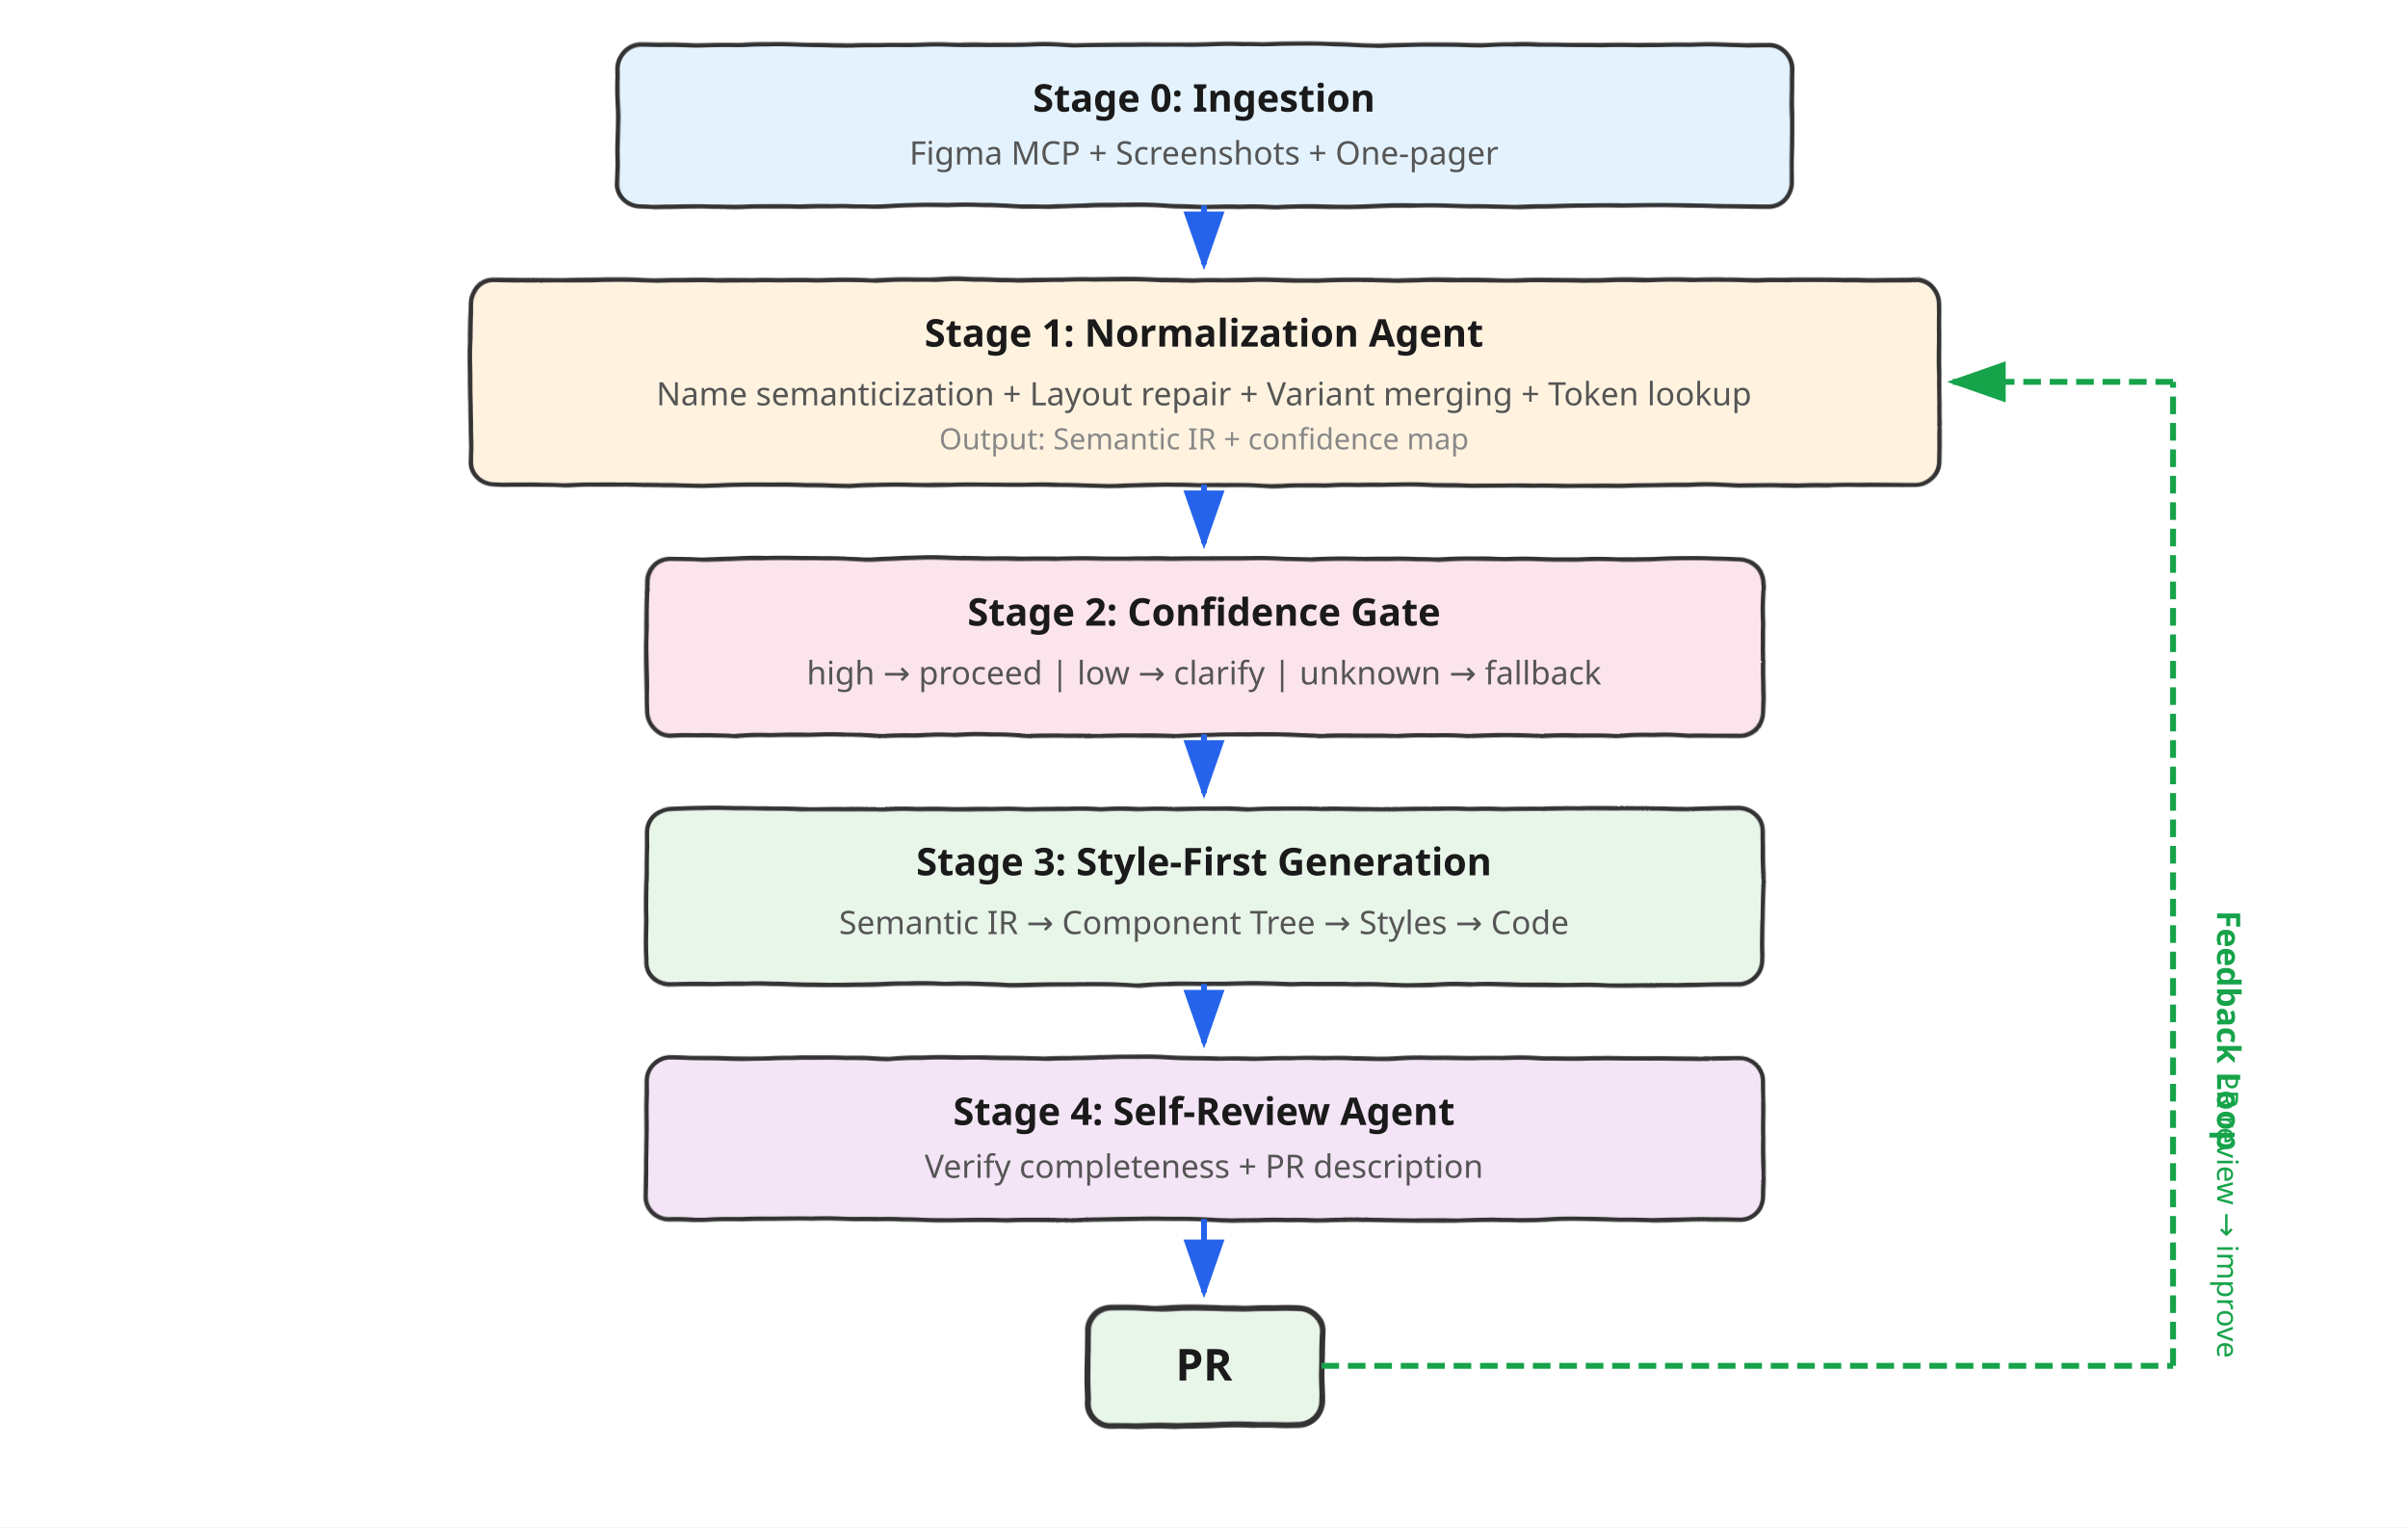
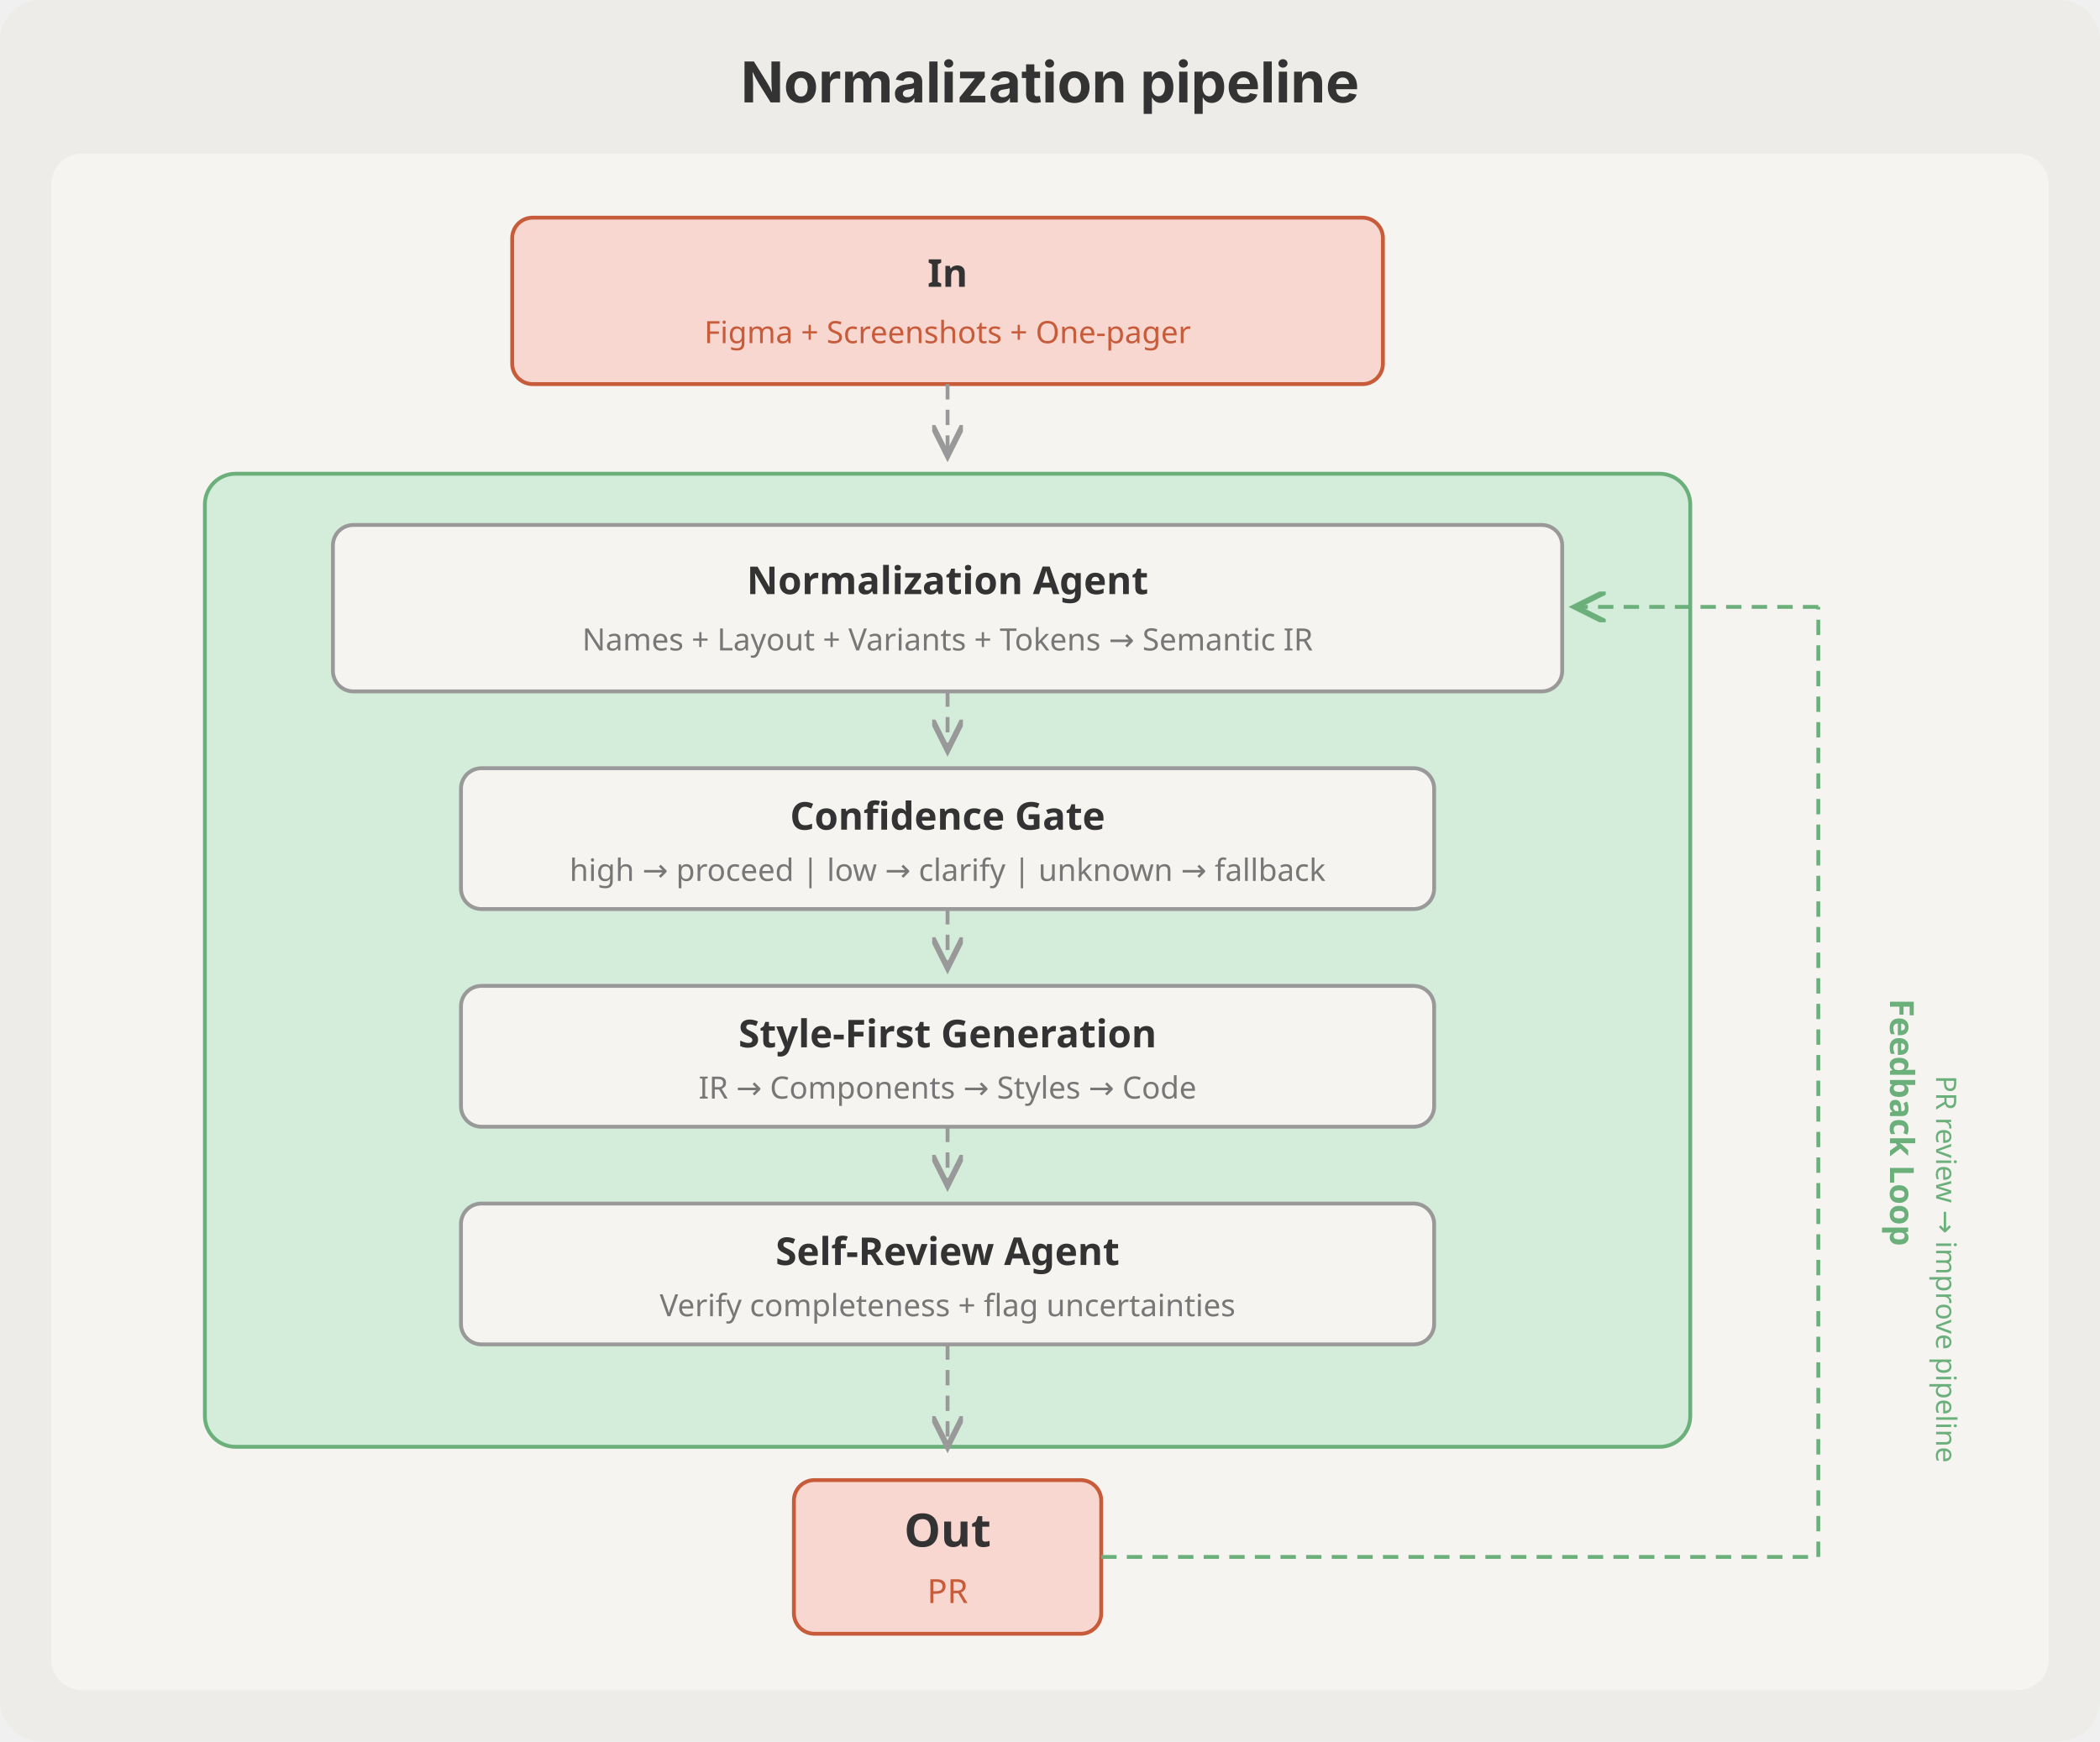
- <svg xmlns="http://www.w3.org/2000/svg" width="820" height="520" viewBox="0 0 820 520">
-   <rect width="820" height="520" fill="#FFFFFF" />
+ <svg xmlns="http://www.w3.org/2000/svg" width="820" height="680" viewBox="0 0 820 680">
+   <rect width="820" height="680" rx="16" ry="16" fill="#EDECE8" />
+   <rect x="20" y="60" width="780" height="600" rx="12" ry="12" fill="#F5F4F0" />
  <defs>
-     <marker id="arrow2" markerWidth="10" markerHeight="7" refX="9" refY="3.5" orient="auto">
-       <polygon points="0 0, 10 3.5, 0 7" fill="#2563EB" />
+     <marker id="arr-g2" markerWidth="10" markerHeight="8" refX="8" refY="4" orient="auto">
+       <path d="M0,0 L8,4 L0,8" fill="none" stroke="#999" stroke-width="1.5" />
    </marker>
-     <marker id="arrow2g" markerWidth="10" markerHeight="7" refX="9" refY="3.5" orient="auto">
-       <polygon points="0 0, 10 3.5, 0 7" fill="#16A34A" />
+     <marker id="arr-green" markerWidth="10" markerHeight="8" refX="8" refY="4" orient="auto">
+       <path d="M0,0 L8,4 L0,8" fill="none" stroke="#6BAF7B" stroke-width="1.5" />
    </marker>
-     <filter id="rough2">
-       <feTurbulence type="turbulence" baseFrequency="0.02" numOctaves="3" result="noise" seed="42" />
-       <feDisplacementMap in="SourceGraphic" in2="noise" scale="1.2" xChannelSelector="R" yChannelSelector="G" />
-     </filter>
  </defs>
-   <rect x="210" y="15" width="400" height="55" rx="8" ry="8" fill="#E3F2FD" stroke="#333" stroke-width="1.5" filter="url(#rough2)" />
-   <text x="410" y="38" text-anchor="middle" font-family="sans-serif" font-size="13" font-weight="bold" fill="#1a1a1a">Stage 0: Ingestion</text>
-   <text x="410" y="56" text-anchor="middle" font-family="sans-serif" font-size="11" fill="#555">Figma MCP + Screenshots + One-pager</text>
-   <line x1="410" y1="70" x2="410" y2="90" stroke="#2563EB" stroke-width="2" marker-end="url(#arrow2)" />
-   <rect x="160" y="95" width="500" height="70" rx="8" ry="8" fill="#FFF3E0" stroke="#333" stroke-width="1.5" filter="url(#rough2)" />
-   <text x="410" y="118" text-anchor="middle" font-family="sans-serif" font-size="13" font-weight="bold" fill="#1a1a1a">Stage 1: Normalization Agent</text>
-   <text x="410" y="138" text-anchor="middle" font-family="sans-serif" font-size="11" fill="#555">Name semanticization + Layout repair + Variant merging + Token lookup</text>
-   <text x="410" y="153" text-anchor="middle" font-family="sans-serif" font-size="10" fill="#888">Output: Semantic IR + confidence map</text>
-   <line x1="410" y1="165" x2="410" y2="185" stroke="#2563EB" stroke-width="2" marker-end="url(#arrow2)" />
-   <rect x="220" y="190" width="380" height="60" rx="8" ry="8" fill="#FCE4EC" stroke="#333" stroke-width="1.5" filter="url(#rough2)" />
-   <text x="410" y="213" text-anchor="middle" font-family="sans-serif" font-size="13" font-weight="bold" fill="#1a1a1a">Stage 2: Confidence Gate</text>
-   <text x="410" y="233" text-anchor="middle" font-family="sans-serif" font-size="11" fill="#555">high → proceed | low → clarify | unknown → fallback</text>
-   <line x1="410" y1="250" x2="410" y2="270" stroke="#2563EB" stroke-width="2" marker-end="url(#arrow2)" />
-   <rect x="220" y="275" width="380" height="60" rx="8" ry="8" fill="#E8F5E9" stroke="#333" stroke-width="1.5" filter="url(#rough2)" />
-   <text x="410" y="298" text-anchor="middle" font-family="sans-serif" font-size="13" font-weight="bold" fill="#1a1a1a">Stage 3: Style-First Generation</text>
-   <text x="410" y="318" text-anchor="middle" font-family="sans-serif" font-size="11" fill="#555">Semantic IR → Component Tree → Styles → Code</text>
-   <line x1="410" y1="335" x2="410" y2="355" stroke="#2563EB" stroke-width="2" marker-end="url(#arrow2)" />
-   <rect x="220" y="360" width="380" height="55" rx="8" ry="8" fill="#F3E5F5" stroke="#333" stroke-width="1.5" filter="url(#rough2)" />
-   <text x="410" y="383" text-anchor="middle" font-family="sans-serif" font-size="13" font-weight="bold" fill="#1a1a1a">Stage 4: Self-Review Agent</text>
-   <text x="410" y="401" text-anchor="middle" font-family="sans-serif" font-size="11" fill="#555">Verify completeness + PR description</text>
-   <line x1="410" y1="415" x2="410" y2="440" stroke="#2563EB" stroke-width="2" marker-end="url(#arrow2)" />
-   <rect x="370" y="445" width="80" height="40" rx="8" ry="8" fill="#E8F5E9" stroke="#333" stroke-width="2" filter="url(#rough2)" />
-   <text x="410" y="470" text-anchor="middle" font-family="sans-serif" font-size="15" font-weight="bold" fill="#1a1a1a">PR</text>
-   <line x1="450" y1="465" x2="740" y2="465" stroke="#16A34A" stroke-width="2" stroke-dasharray="6,3" />
-   <line x1="740" y1="465" x2="740" y2="130" stroke="#16A34A" stroke-width="2" stroke-dasharray="6,3" />
-   <line x1="740" y1="130" x2="665" y2="130" stroke="#16A34A" stroke-width="2" stroke-dasharray="6,3" marker-end="url(#arrow2g)" />
-   <text x="755" y="310" font-family="sans-serif" font-size="11" font-weight="bold" fill="#16A34A" transform="rotate(90, 755, 310)">Feedback Loop</text>
-   <text x="755" y="365" font-family="sans-serif" font-size="10" fill="#16A34A" transform="rotate(90, 755, 365)">PR review → improve</text>
+   <text x="410" y="40" text-anchor="middle" font-family="system-ui, -apple-system, sans-serif" font-size="22" font-weight="700" fill="#333">Normalization pipeline</text>
+   <rect x="200" y="85" width="340" height="65" rx="8" ry="8" fill="#F8D7D0" stroke="#C75B3A" stroke-width="1.5" />
+   <text x="370" y="112" text-anchor="middle" font-family="system-ui, sans-serif" font-size="15" font-weight="600" fill="#333">In</text>
+   <text x="370" y="134" text-anchor="middle" font-family="system-ui, sans-serif" font-size="12" fill="#C75B3A">Figma + Screenshots + One-pager</text>
+   <line x1="370" y1="150" x2="370" y2="178" stroke="#999" stroke-width="1.5" stroke-dasharray="6,4" marker-end="url(#arr-g2)" />
+   <rect x="80" y="185" width="580" height="380" rx="12" ry="12" fill="#D4EDDA" stroke="#6BAF7B" stroke-width="1.5" />
+   <rect x="130" y="205" width="480" height="65" rx="8" ry="8" fill="#F5F4F0" stroke="#999" stroke-width="1.5" />
+   <text x="370" y="232" text-anchor="middle" font-family="system-ui, sans-serif" font-size="15" font-weight="600" fill="#333">Normalization Agent</text>
+   <text x="370" y="254" text-anchor="middle" font-family="system-ui, sans-serif" font-size="12" fill="#777">Names + Layout + Variants + Tokens → Semantic IR</text>
+   <line x1="370" y1="270" x2="370" y2="293" stroke="#999" stroke-width="1.5" stroke-dasharray="6,4" marker-end="url(#arr-g2)" />
+   <rect x="180" y="300" width="380" height="55" rx="8" ry="8" fill="#F5F4F0" stroke="#999" stroke-width="1.5" />
+   <text x="370" y="324" text-anchor="middle" font-family="system-ui, sans-serif" font-size="15" font-weight="600" fill="#333">Confidence Gate</text>
+   <text x="370" y="344" text-anchor="middle" font-family="system-ui, sans-serif" font-size="12" fill="#777">high → proceed | low → clarify | unknown → fallback</text>
+   <line x1="370" y1="355" x2="370" y2="378" stroke="#999" stroke-width="1.5" stroke-dasharray="6,4" marker-end="url(#arr-g2)" />
+   <rect x="180" y="385" width="380" height="55" rx="8" ry="8" fill="#F5F4F0" stroke="#999" stroke-width="1.5" />
+   <text x="370" y="409" text-anchor="middle" font-family="system-ui, sans-serif" font-size="15" font-weight="600" fill="#333">Style-First Generation</text>
+   <text x="370" y="429" text-anchor="middle" font-family="system-ui, sans-serif" font-size="12" fill="#777">IR → Components → Styles → Code</text>
+   <line x1="370" y1="440" x2="370" y2="463" stroke="#999" stroke-width="1.5" stroke-dasharray="6,4" marker-end="url(#arr-g2)" />
+   <rect x="180" y="470" width="380" height="55" rx="8" ry="8" fill="#F5F4F0" stroke="#999" stroke-width="1.5" />
+   <text x="370" y="494" text-anchor="middle" font-family="system-ui, sans-serif" font-size="15" font-weight="600" fill="#333">Self-Review Agent</text>
+   <text x="370" y="514" text-anchor="middle" font-family="system-ui, sans-serif" font-size="12" fill="#777">Verify completeness + flag uncertainties</text>
+   <line x1="370" y1="525" x2="370" y2="565" stroke="#999" stroke-width="1.5" stroke-dasharray="6,4" marker-end="url(#arr-g2)" />
+   <rect x="310" y="578" width="120" height="60" rx="8" ry="8" fill="#F8D7D0" stroke="#C75B3A" stroke-width="1.5" />
+   <text x="370" y="604" text-anchor="middle" font-family="system-ui, sans-serif" font-size="18" font-weight="600" fill="#333">Out</text>
+   <text x="370" y="626" text-anchor="middle" font-family="system-ui, sans-serif" font-size="13" fill="#C75B3A">PR</text>
+   <line x1="430" y1="608" x2="710" y2="608" stroke="#6BAF7B" stroke-width="1.5" stroke-dasharray="6,4" />
+   <line x1="710" y1="608" x2="710" y2="237" stroke="#6BAF7B" stroke-width="1.5" stroke-dasharray="6,4" />
+   <line x1="710" y1="237" x2="615" y2="237" stroke="#6BAF7B" stroke-width="1.5" stroke-dasharray="6,4" marker-end="url(#arr-green)" />
+   <text x="738" y="390" font-family="system-ui, sans-serif" font-size="13" font-weight="600" fill="#6BAF7B" transform="rotate(90, 738, 390)">Feedback Loop</text>
+   <text x="756" y="420" font-family="system-ui, sans-serif" font-size="11" fill="#6BAF7B" transform="rotate(90, 756, 420)">PR review → improve pipeline</text>
</svg>
